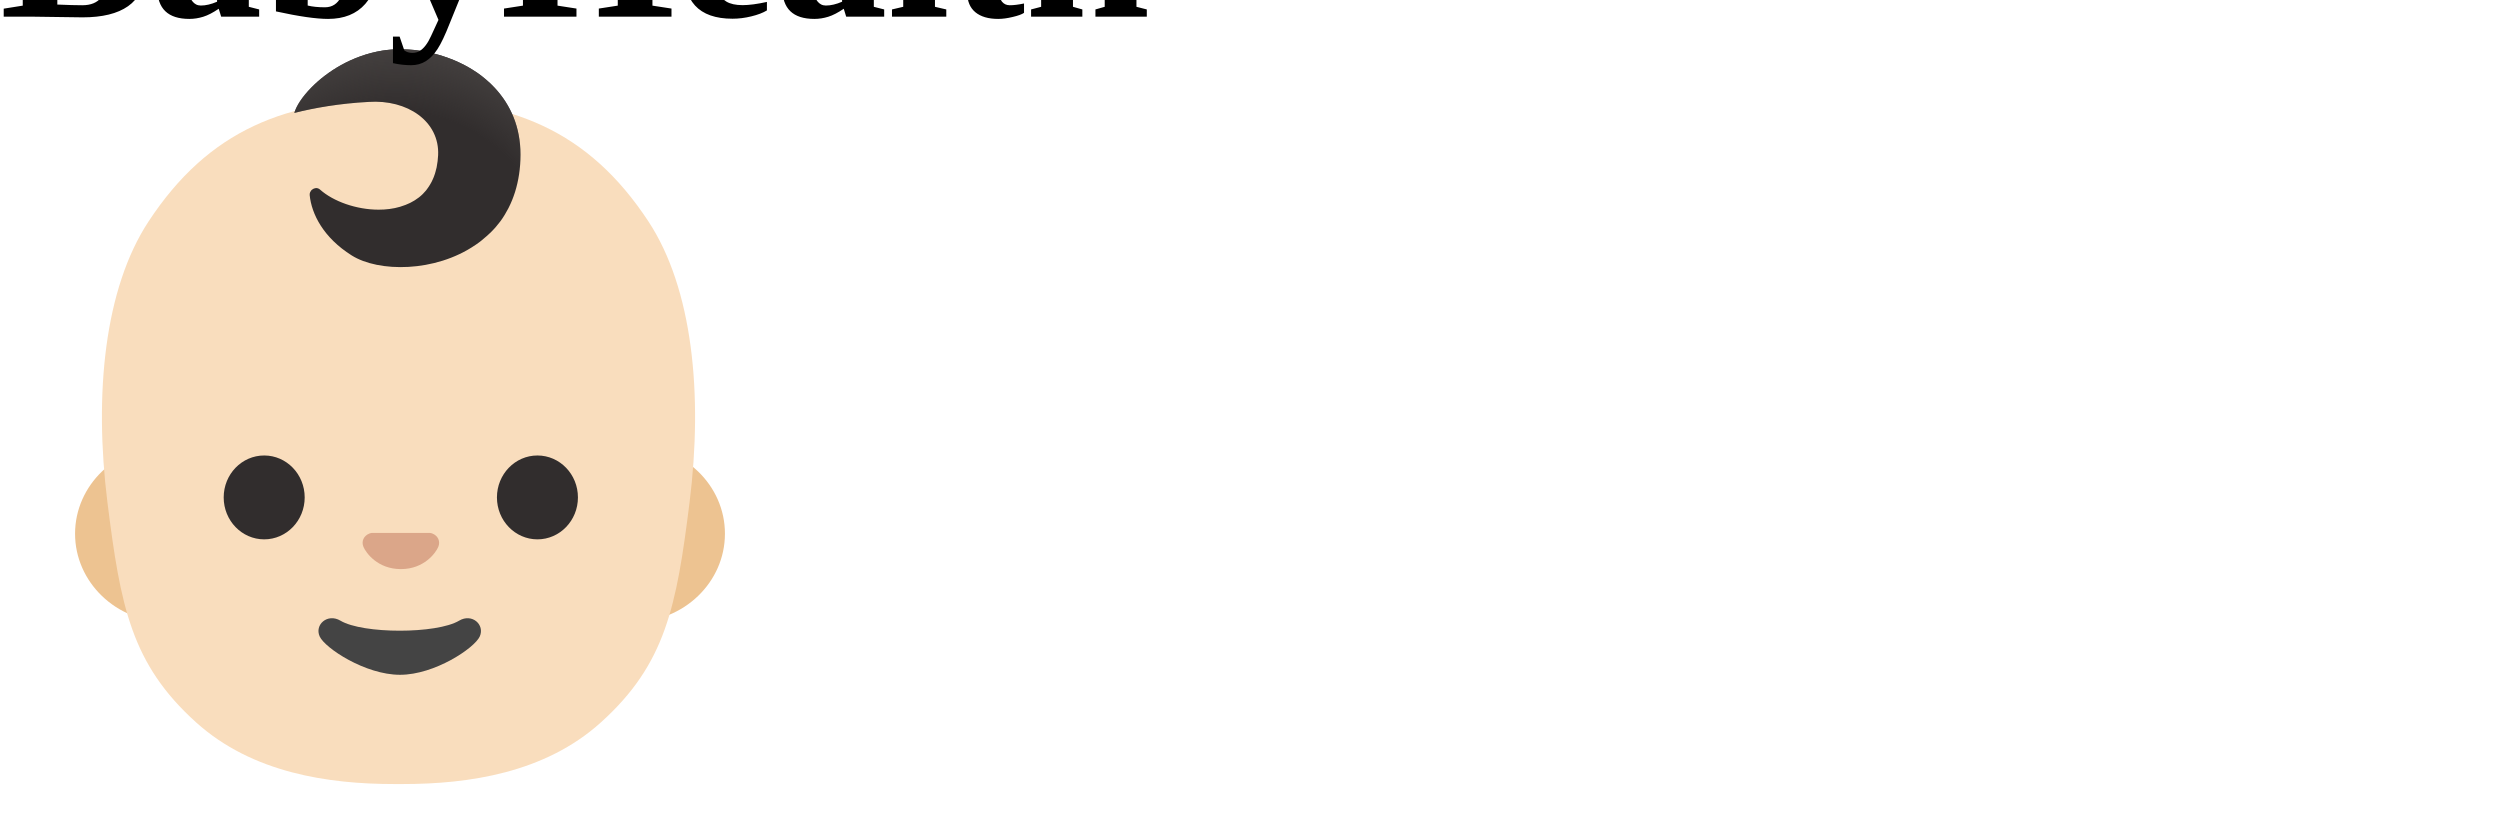
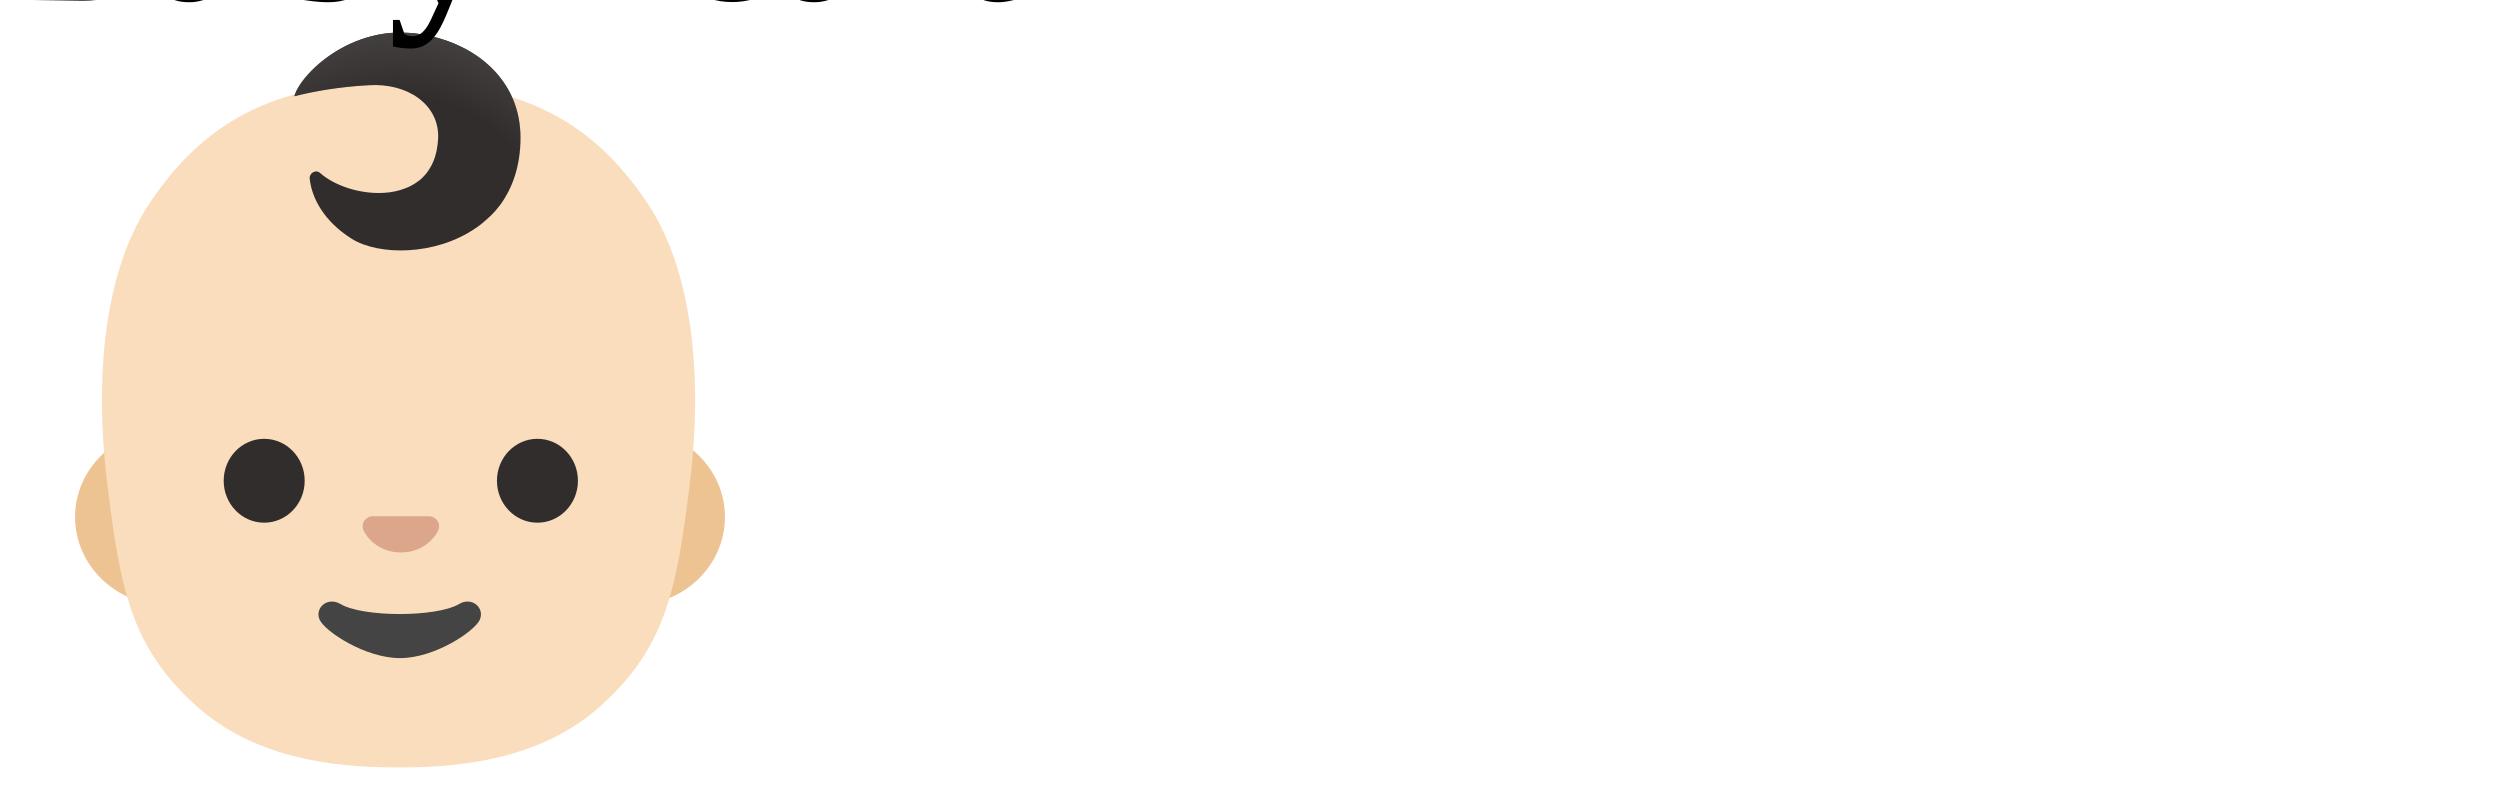
- <svg xmlns="http://www.w3.org/2000/svg" aria-hidden="true" focusable="false" height="50px" width="150px" style="-ms-transform: rotate(360deg); -webkit-transform: rotate(360deg); transform: rotate(360deg);" preserveAspectRatio="xMidYMid" viewBox="0 0 400 128">
+ <svg xmlns="http://www.w3.org/2000/svg" aria-hidden="true" focusable="false" height="50px" style="-ms-transform: rotate(360deg); -webkit-transform: rotate(360deg); transform: rotate(360deg);" preserveAspectRatio="xMidYMid" viewBox="0 0 400 128">
  <path d="M101.35 68.63h-74.7c-8.05 0-14.64 6.34-14.64 14.1c0 7.75 6.59 14.1 14.64 14.1h74.7c8.05 0 14.64-6.34 14.64-14.1c.01-7.76-6.58-14.1-14.64-14.1z" fill="#edc391" />
  <path d="M103.76 32.78c-9.61-14.62-22-19.62-40-19.62s-30.39 4.99-40 19.62c-7.04 10.72-8.74 27.57-6.57 44.93c2.09 16.69 3.82 25.85 14.18 35.2c9 8.12 21.22 9.87 31.7 9.87H64.45c10.48 0 22.71-1.75 31.7-9.87c10.36-9.35 12.09-18.51 14.18-35.2c2.17-17.36.47-34.22-6.57-44.93z" fill="#f9ddbd" />
  <path d="M78.65 34.38c.14-.15.28-.29.42-.44c.1-.11.2-.23.3-.34c.23-.27.45-.54.66-.82l.09-.12c.2-.27.38-.55.56-.84c.05-.08.1-.17.15-.25c.17-.29.34-.58.5-.89c.03-.05.05-.09.07-.14c.38-.75.71-1.56.98-2.41l.03-.09c.55-1.77.87-3.74.87-5.96c0-4.44-1.6-7.95-4.04-10.6c-.03-.03-.05-.05-.07-.08c-.19-.2-.39-.4-.59-.6l-.12-.12a14.326 14.326 0 0 0-.72-.64c-.2-.17-.4-.33-.6-.49c-.05-.04-.1-.07-.14-.11l-.66-.48c-.04-.02-.07-.05-.11-.07c-.8-.54-1.63-1.02-2.49-1.43c-.03-.02-.07-.03-.1-.05c-.25-.12-.5-.23-.75-.34l-.23-.1c-.22-.09-.44-.18-.66-.26c-.08-.03-.17-.06-.25-.09c-.21-.08-.42-.15-.62-.22l-.27-.09c-.21-.07-.41-.13-.62-.19c-.09-.03-.18-.05-.28-.08c-.21-.06-.42-.11-.63-.16l-.26-.06c-.23-.05-.46-.1-.68-.15c-.07-.01-.14-.03-.21-.04c-.59-.13-1.18-.22-1.77-.29c-.08-.01-.16-.01-.24-.02c-.21-.02-.41-.04-.62-.05c-.12-.01-.23-.01-.35-.02c-.17-.01-.33-.02-.49-.02c-.13 0-.26-.01-.4-.01c-.09 0-.18-.01-.26-.01h-.1c-.43 0-.86.02-1.28.05c-.08.01-.16.01-.24.02c-.43.04-.85.08-1.25.15c-4.91.8-8.88 3.38-11.36 5.9c-1.49 1.51-2.44 3-2.73 4.07h.01c3.18-.81 7.29-1.52 11.87-1.76c6.2-.43 11.38 3.1 11.13 8.52c-.03.65-.11 1.26-.22 1.83l-.03.17c-.05.22-.11.44-.17.65c-.03.1-.06.2-.08.29c-.06.18-.12.36-.19.54c-.04.11-.09.22-.14.33c-.07.16-.14.31-.21.45c-.06.12-.12.23-.19.34c-.07.13-.15.26-.23.38c-.08.12-.17.24-.25.36c-.07.1-.14.2-.22.3c-.13.16-.27.31-.41.45c-.04.04-.08.09-.12.13c-.19.19-.39.36-.6.53c-.04.03-.09.06-.13.09a6.3 6.3 0 0 1-.53.37c-.06.03-.11.07-.17.1c-.18.11-.36.21-.54.3c-.06.03-.11.06-.17.08c-.19.09-.39.18-.6.26c-.04.02-.09.04-.14.05c-.23.09-.46.17-.7.24c-.02.01-.04.01-.06.02c-1.08.32-2.24.46-3.42.46c-3.56 0-7.25-1.32-9.37-3.21a.96.96 0 0 0-.64-.25c-.05 0-.1.02-.14.03c-.04.01-.09.01-.13.03c-.06.02-.12.04-.18.07c-.1.05-.18.11-.26.18c-.02.02-.03.04-.05.06c-.07.08-.13.18-.18.28c-.01.02-.01.03-.02.05c-.05.13-.08.28-.06.44c.3 3.02 2.2 6.8 6.72 9.64c4.3 2.71 13.35 2.74 19.79-1.67l.18-.12c.19-.14.39-.28.58-.42c.08-.06.17-.13.25-.2c.28-.22.55-.45.81-.69l.39-.36c.14-.11.26-.24.38-.36z" fill="#312d2d" />
  <radialGradient id="IconifyId-1793bb55ff5-20754-618" cx="63.428" cy="87.903" r="35.535" gradientTransform="matrix(1 0 0 -1 0 128)" gradientUnits="userSpaceOnUse">
    <stop offset=".699" stop-color="#454140" stop-opacity="0" />
    <stop offset="1" stop-color="#454140" />
  </radialGradient>
  <path d="M78.65 34.38c.14-.15.28-.29.42-.44c.1-.11.2-.23.3-.34c.23-.27.45-.54.66-.82l.09-.12c.2-.27.38-.55.56-.84c.05-.08.1-.17.15-.25c.17-.29.34-.58.5-.89c.03-.05.05-.09.07-.14c.38-.75.71-1.56.98-2.41l.03-.09c.55-1.77.87-3.74.87-5.96c0-4.44-1.6-7.95-4.04-10.6c-.03-.03-.05-.05-.07-.08c-.19-.2-.39-.4-.59-.6l-.12-.12a14.326 14.326 0 0 0-.72-.64c-.2-.17-.4-.33-.6-.49c-.05-.04-.1-.07-.14-.11l-.66-.48c-.04-.02-.07-.05-.11-.07c-.8-.54-1.63-1.02-2.49-1.43c-.03-.02-.07-.03-.1-.05c-.25-.12-.5-.23-.75-.34l-.23-.1c-.22-.09-.44-.18-.66-.26c-.08-.03-.17-.06-.25-.09c-.21-.08-.42-.15-.62-.22l-.27-.09c-.21-.07-.41-.13-.62-.19c-.09-.03-.18-.05-.28-.08c-.21-.06-.42-.11-.63-.16l-.26-.06c-.23-.05-.46-.1-.68-.15c-.07-.01-.14-.03-.21-.04c-.59-.13-1.18-.22-1.77-.29c-.08-.01-.16-.01-.24-.02c-.21-.02-.41-.04-.62-.05c-.12-.01-.23-.01-.35-.02c-.17-.01-.33-.02-.49-.02c-.13 0-.26-.01-.4-.01c-.09 0-.18-.01-.26-.01h-.1c-.43 0-.86.02-1.28.05c-.08.01-.16.01-.24.02c-.43.04-.85.08-1.25.15c-4.91.8-8.88 3.38-11.36 5.9c-1.49 1.51-2.44 3-2.73 4.07h.01c3.18-.81 7.29-1.52 11.87-1.76c6.2-.43 11.38 3.1 11.13 8.52c-.03.65-.11 1.26-.22 1.83l-.03.17c-.05.22-.11.44-.17.65c-.03.1-.06.2-.08.29c-.06.18-.12.36-.19.54c-.04.11-.09.22-.14.33c-.07.16-.14.31-.21.45c-.06.12-.12.23-.19.34c-.07.13-.15.26-.23.38c-.08.12-.17.24-.25.36c-.07.1-.14.2-.22.3c-.13.16-.27.31-.41.45c-.04.04-.08.09-.12.13c-.19.19-.39.36-.6.53c-.04.03-.09.06-.13.09a6.3 6.3 0 0 1-.53.37c-.06.03-.11.07-.17.1c-.18.11-.36.21-.54.3c-.06.03-.11.06-.17.08c-.19.09-.39.18-.6.26c-.04.02-.09.04-.14.05c-.23.09-.46.17-.7.24c-.02.01-.04.01-.06.02c-1.08.32-2.24.46-3.42.46c-3.56 0-7.25-1.32-9.37-3.21a.96.96 0 0 0-.64-.25c-.05 0-.1.02-.14.03c-.04.01-.09.01-.13.03c-.06.02-.12.04-.18.07c-.1.05-.18.11-.26.18c-.02.02-.03.04-.05.06c-.07.08-.13.18-.18.28c-.01.02-.01.03-.02.05c-.05.13-.08.28-.06.44c.3 3.02 2.2 6.8 6.72 9.64c4.3 2.71 13.35 2.74 19.79-1.67l.18-.12c.19-.14.39-.28.58-.42c.08-.06.17-.13.25-.2c.28-.22.55-.45.81-.69l.39-.36c.14-.11.26-.24.38-.36z" fill="url(#IconifyId-1793bb55ff5-20754-618)" />
  <path d="M69.21 82.71a1.63 1.63 0 0 0-.42-.11h-9.3c-.14.02-.28.05-.42.11c-.84.34-1.31 1.22-.91 2.14c.4.93 2.25 3.54 5.98 3.54s5.58-2.61 5.98-3.54c.39-.93-.07-1.8-.91-2.14z" fill="#dba689" />
  <g fill="#312d2d">
    <ellipse cx="42.27" cy="76.92" rx="6.48" ry="6.71" />
    <ellipse cx="85.99" cy="76.92" rx="6.48" ry="6.71" />
  </g>
  <path d="M73.46 96.64c-3.6 2.14-15.4 2.14-18.99 0c-2.07-1.23-4.18.65-3.32 2.53c.84 1.85 7.28 6.13 12.85 6.13c5.56 0 11.92-4.28 12.76-6.13c.85-1.88-1.24-3.76-3.3-2.53z" fill="#444" />
  <text x="9rem" y="5rem" font-weight="bold" font-size="36">
        BabyHealth
    </text>
</svg>
